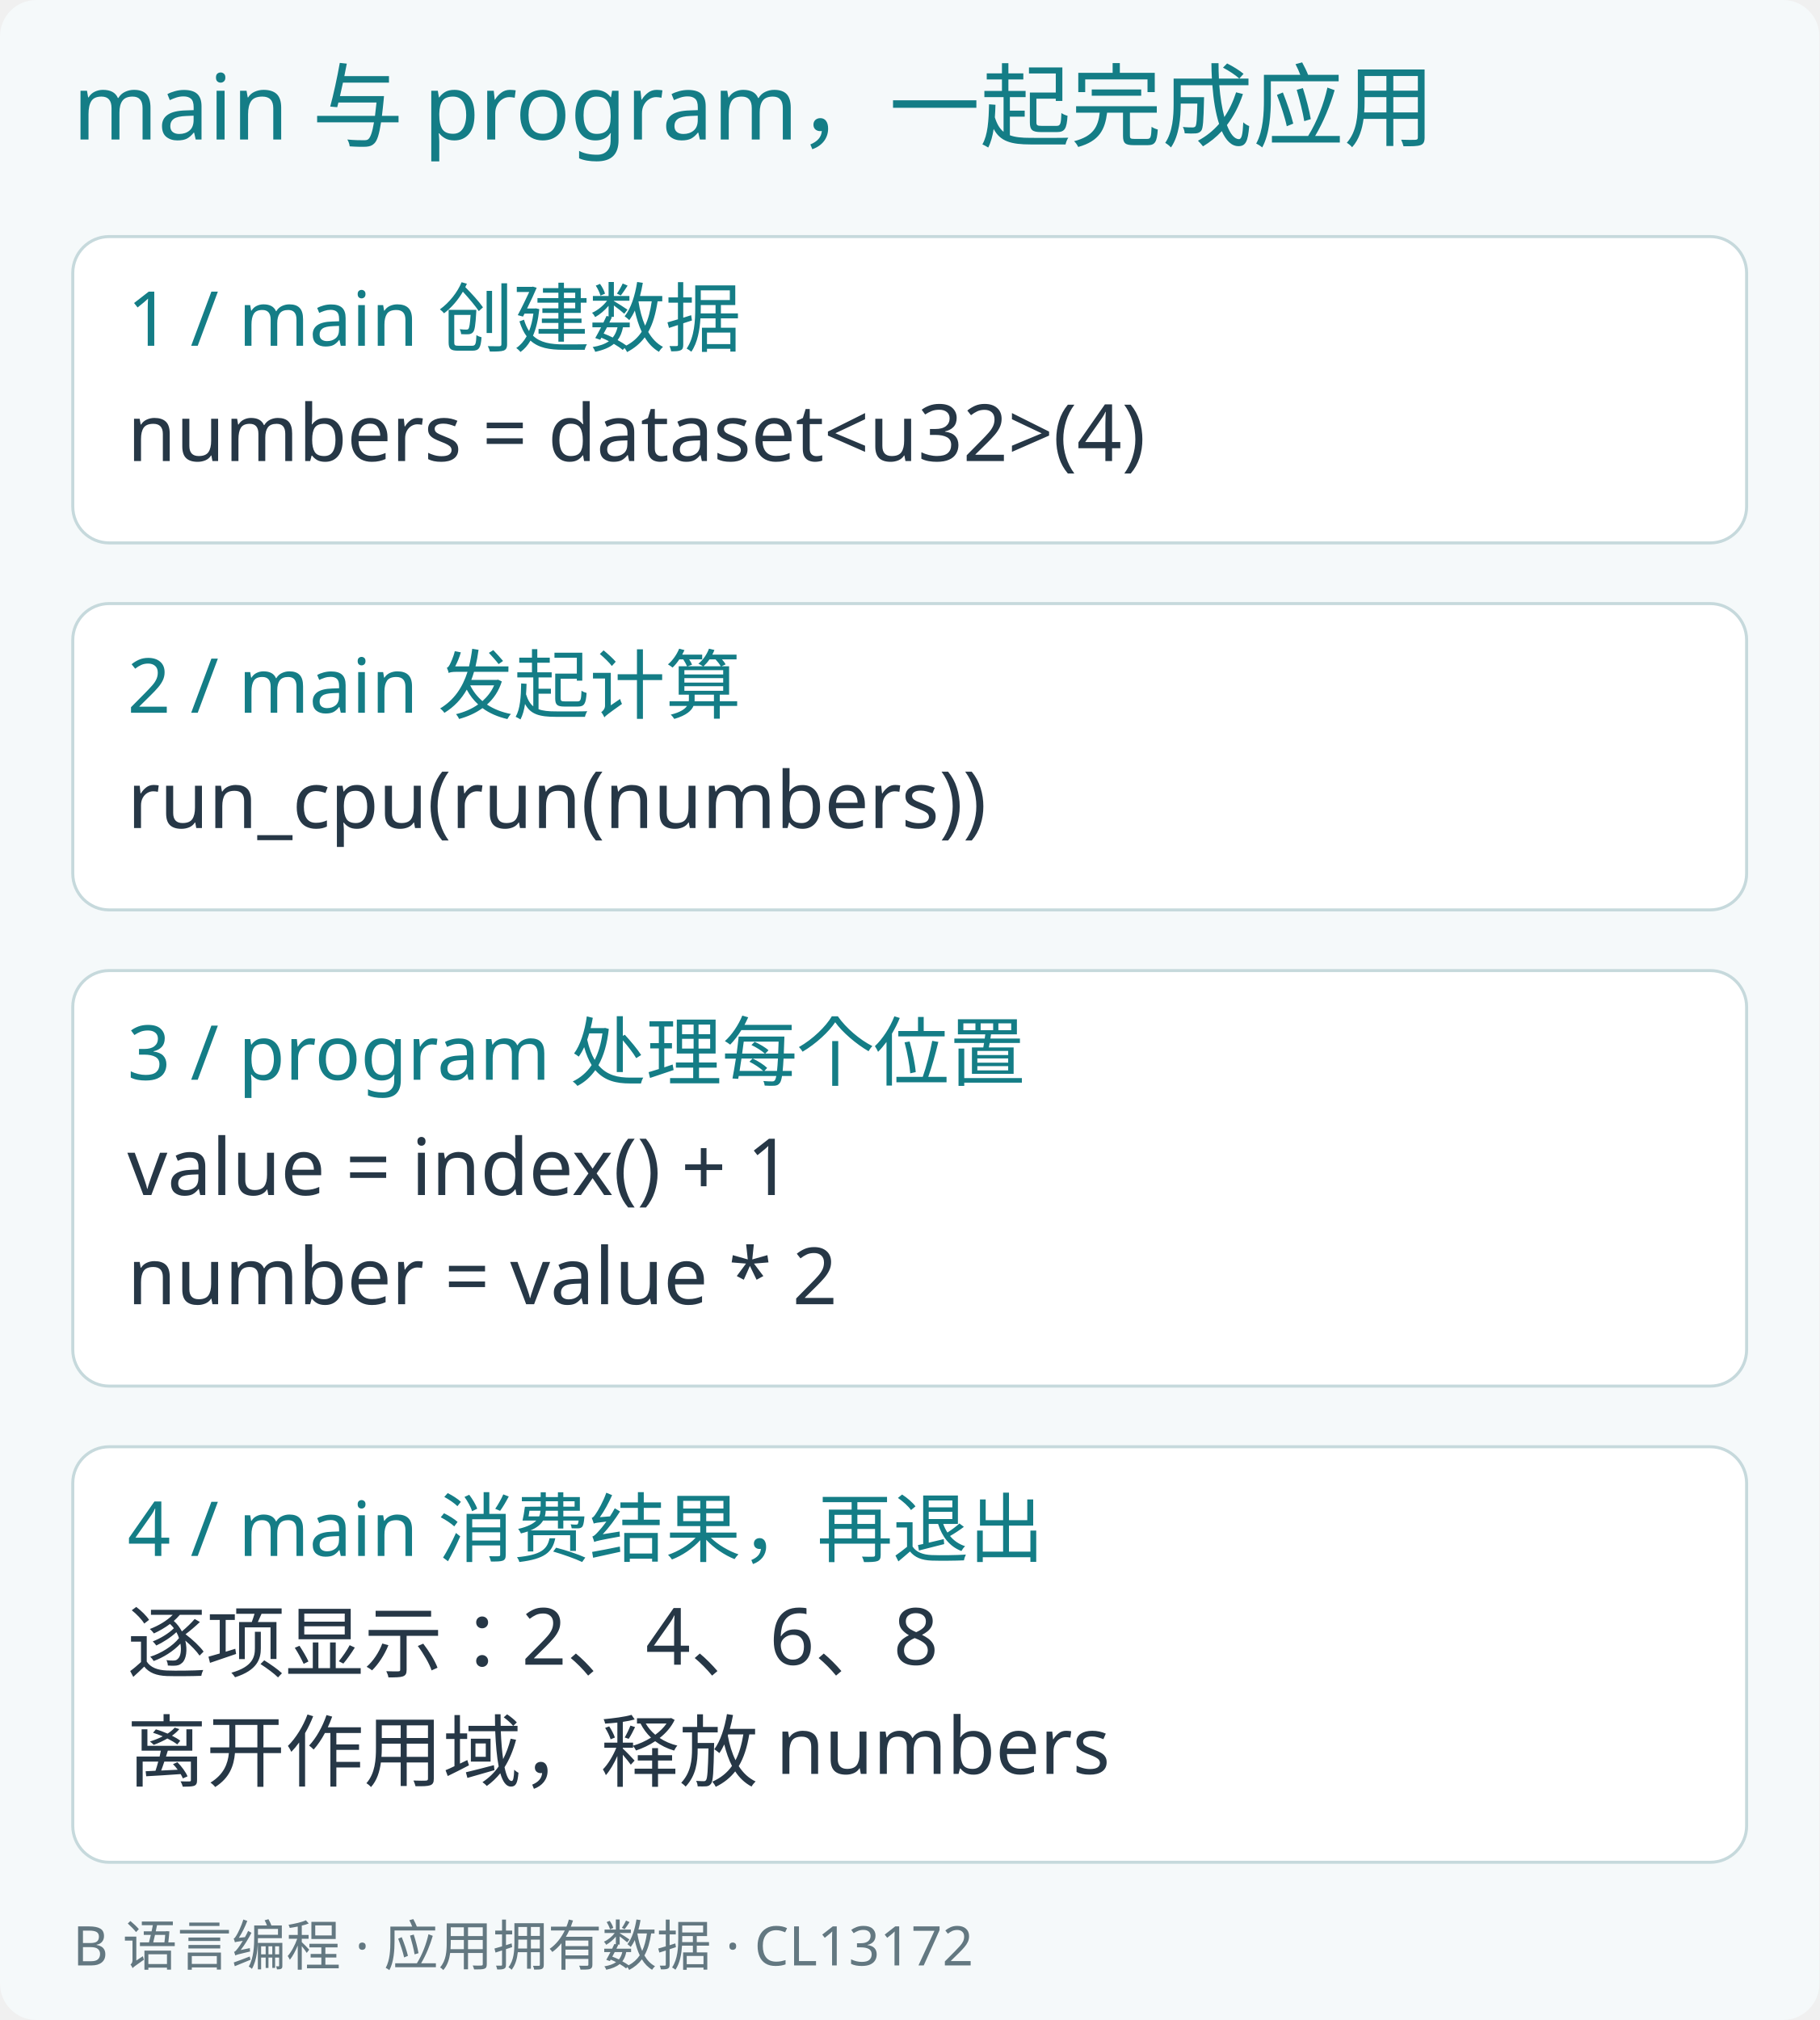
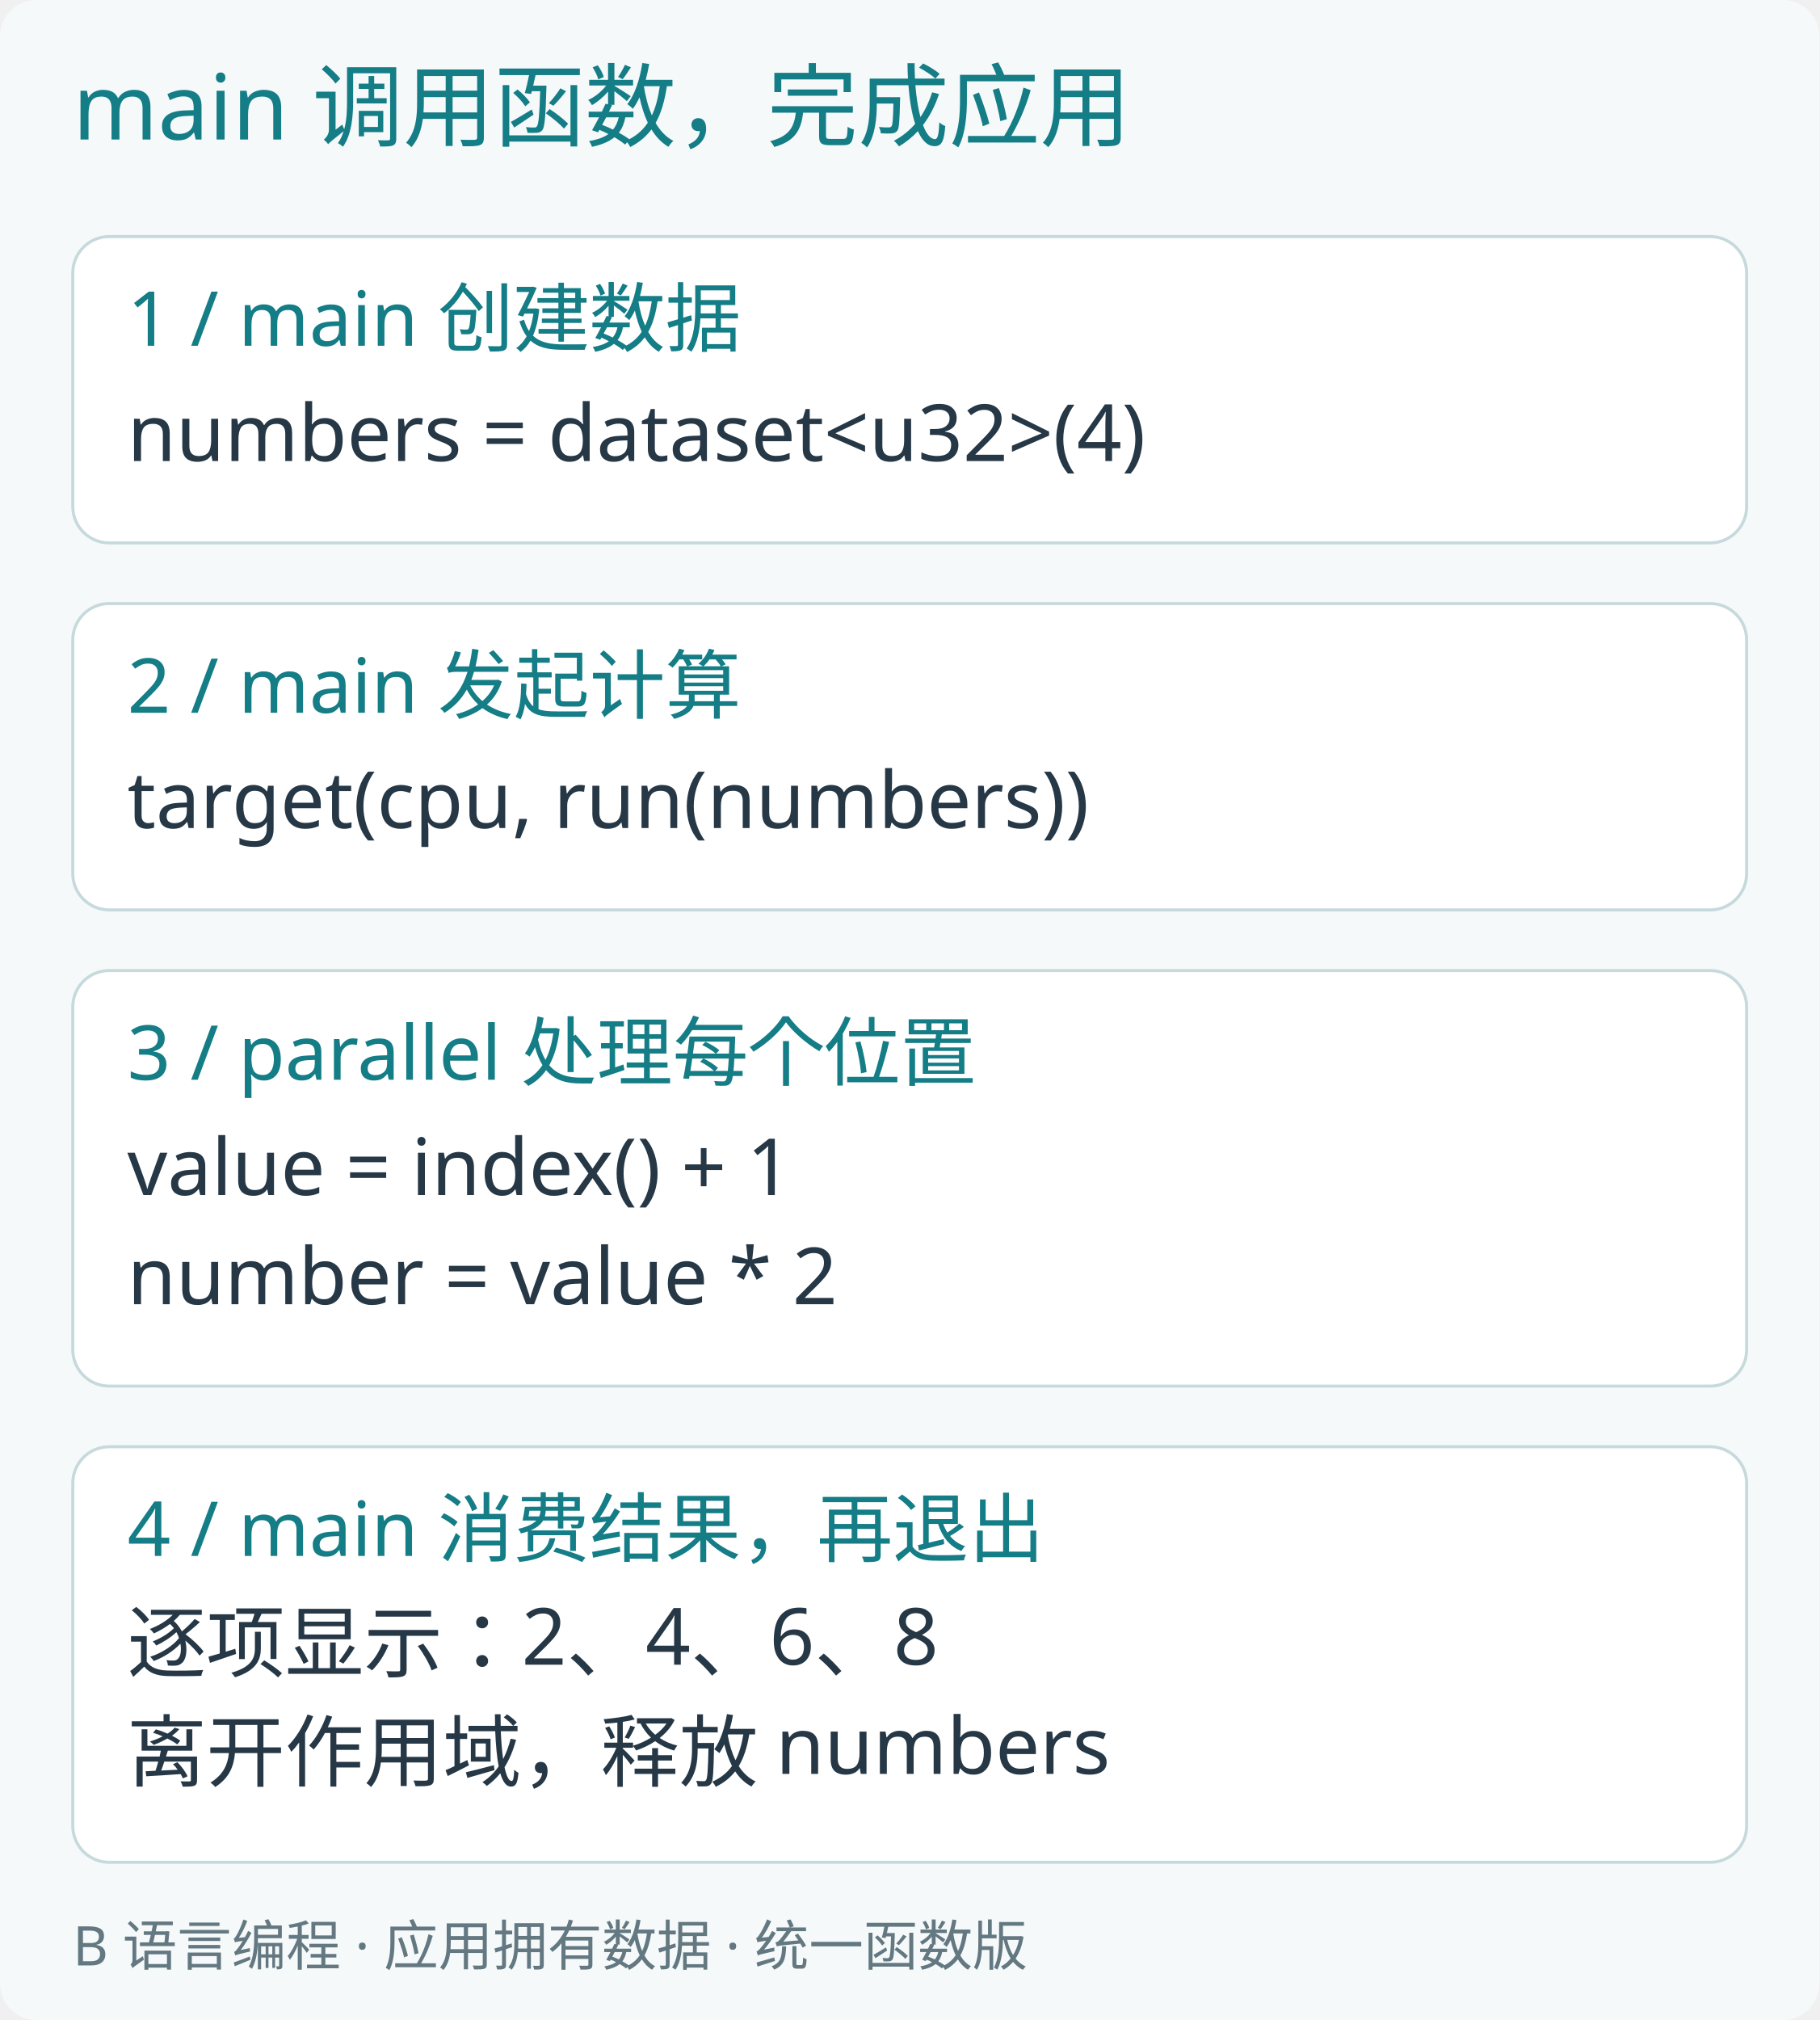
<svg xmlns="http://www.w3.org/2000/svg" width="600" height="666">
  <rect width="600" height="666" rx="12" fill="#f5f9fa" />
-   <text x="24" y="46" font-family="SimHei" font-size="30" fill="#147d86">main 与 program，一起完成应用</text>
+   <text x="24" y="46" font-family="SimHei" font-size="30" fill="#147d86">main 调用函数，完成应用</text>
  <rect x="24" y="78" width="552" height="101" rx="12" fill="white" stroke="#c6d9dc" />
  <text x="42" y="114" font-family="SimHei" font-size="25" fill="#147d86">1 / main 创建数据</text>
  <text x="42" y="152" font-family="SimHei" font-size="26" fill="#263746">numbers = dataset&lt;u32&gt;(4)</text>
  <rect x="24" y="199" width="552" height="101" rx="12" fill="white" stroke="#c6d9dc" />
  <text x="42" y="235" font-family="SimHei" font-size="25" fill="#147d86">2 / main 发起计算</text>
-   <text x="42" y="273" font-family="SimHei" font-size="26" fill="#263746">run_cpu(run(numbers))</text>
+   <text x="42" y="273" font-family="SimHei" font-size="26" fill="#263746">target(cpu, run(numbers))</text>
  <rect x="24" y="320" width="552" height="137" rx="12" fill="white" stroke="#c6d9dc" />
-   <text x="42" y="356" font-family="SimHei" font-size="25" fill="#147d86">3 / program 处理每个位置</text>
+   <text x="42" y="356" font-family="SimHei" font-size="25" fill="#147d86">3 / parallel 处理每个位置</text>
  <text x="42" y="394" font-family="SimHei" font-size="26" fill="#263746">value = index() + 1</text>
  <text x="42" y="430" font-family="SimHei" font-size="26" fill="#263746">number = value * 2</text>
  <rect x="24" y="477" width="552" height="137" rx="12" fill="white" stroke="#c6d9dc" />
  <text x="42" y="513" font-family="SimHei" font-size="25" fill="#147d86">4 / main 消费结果，再退出</text>
  <text x="42" y="551" font-family="SimHei" font-size="26" fill="#263746">逐项显示：2、4、6、8</text>
  <text x="42" y="587" font-family="SimHei" font-size="26" fill="#263746">离开作用域，释放 numbers</text>
-   <text x="24" y="648" font-family="SimHei" font-size="18" fill="#637881">B 语言编程 · 应用拥有数据 · CL13172</text>
+   <text x="24" y="648" font-family="SimHei" font-size="18" fill="#637881">B 语言编程 · 应用拥有数据 · 统一函数版</text>
</svg>
